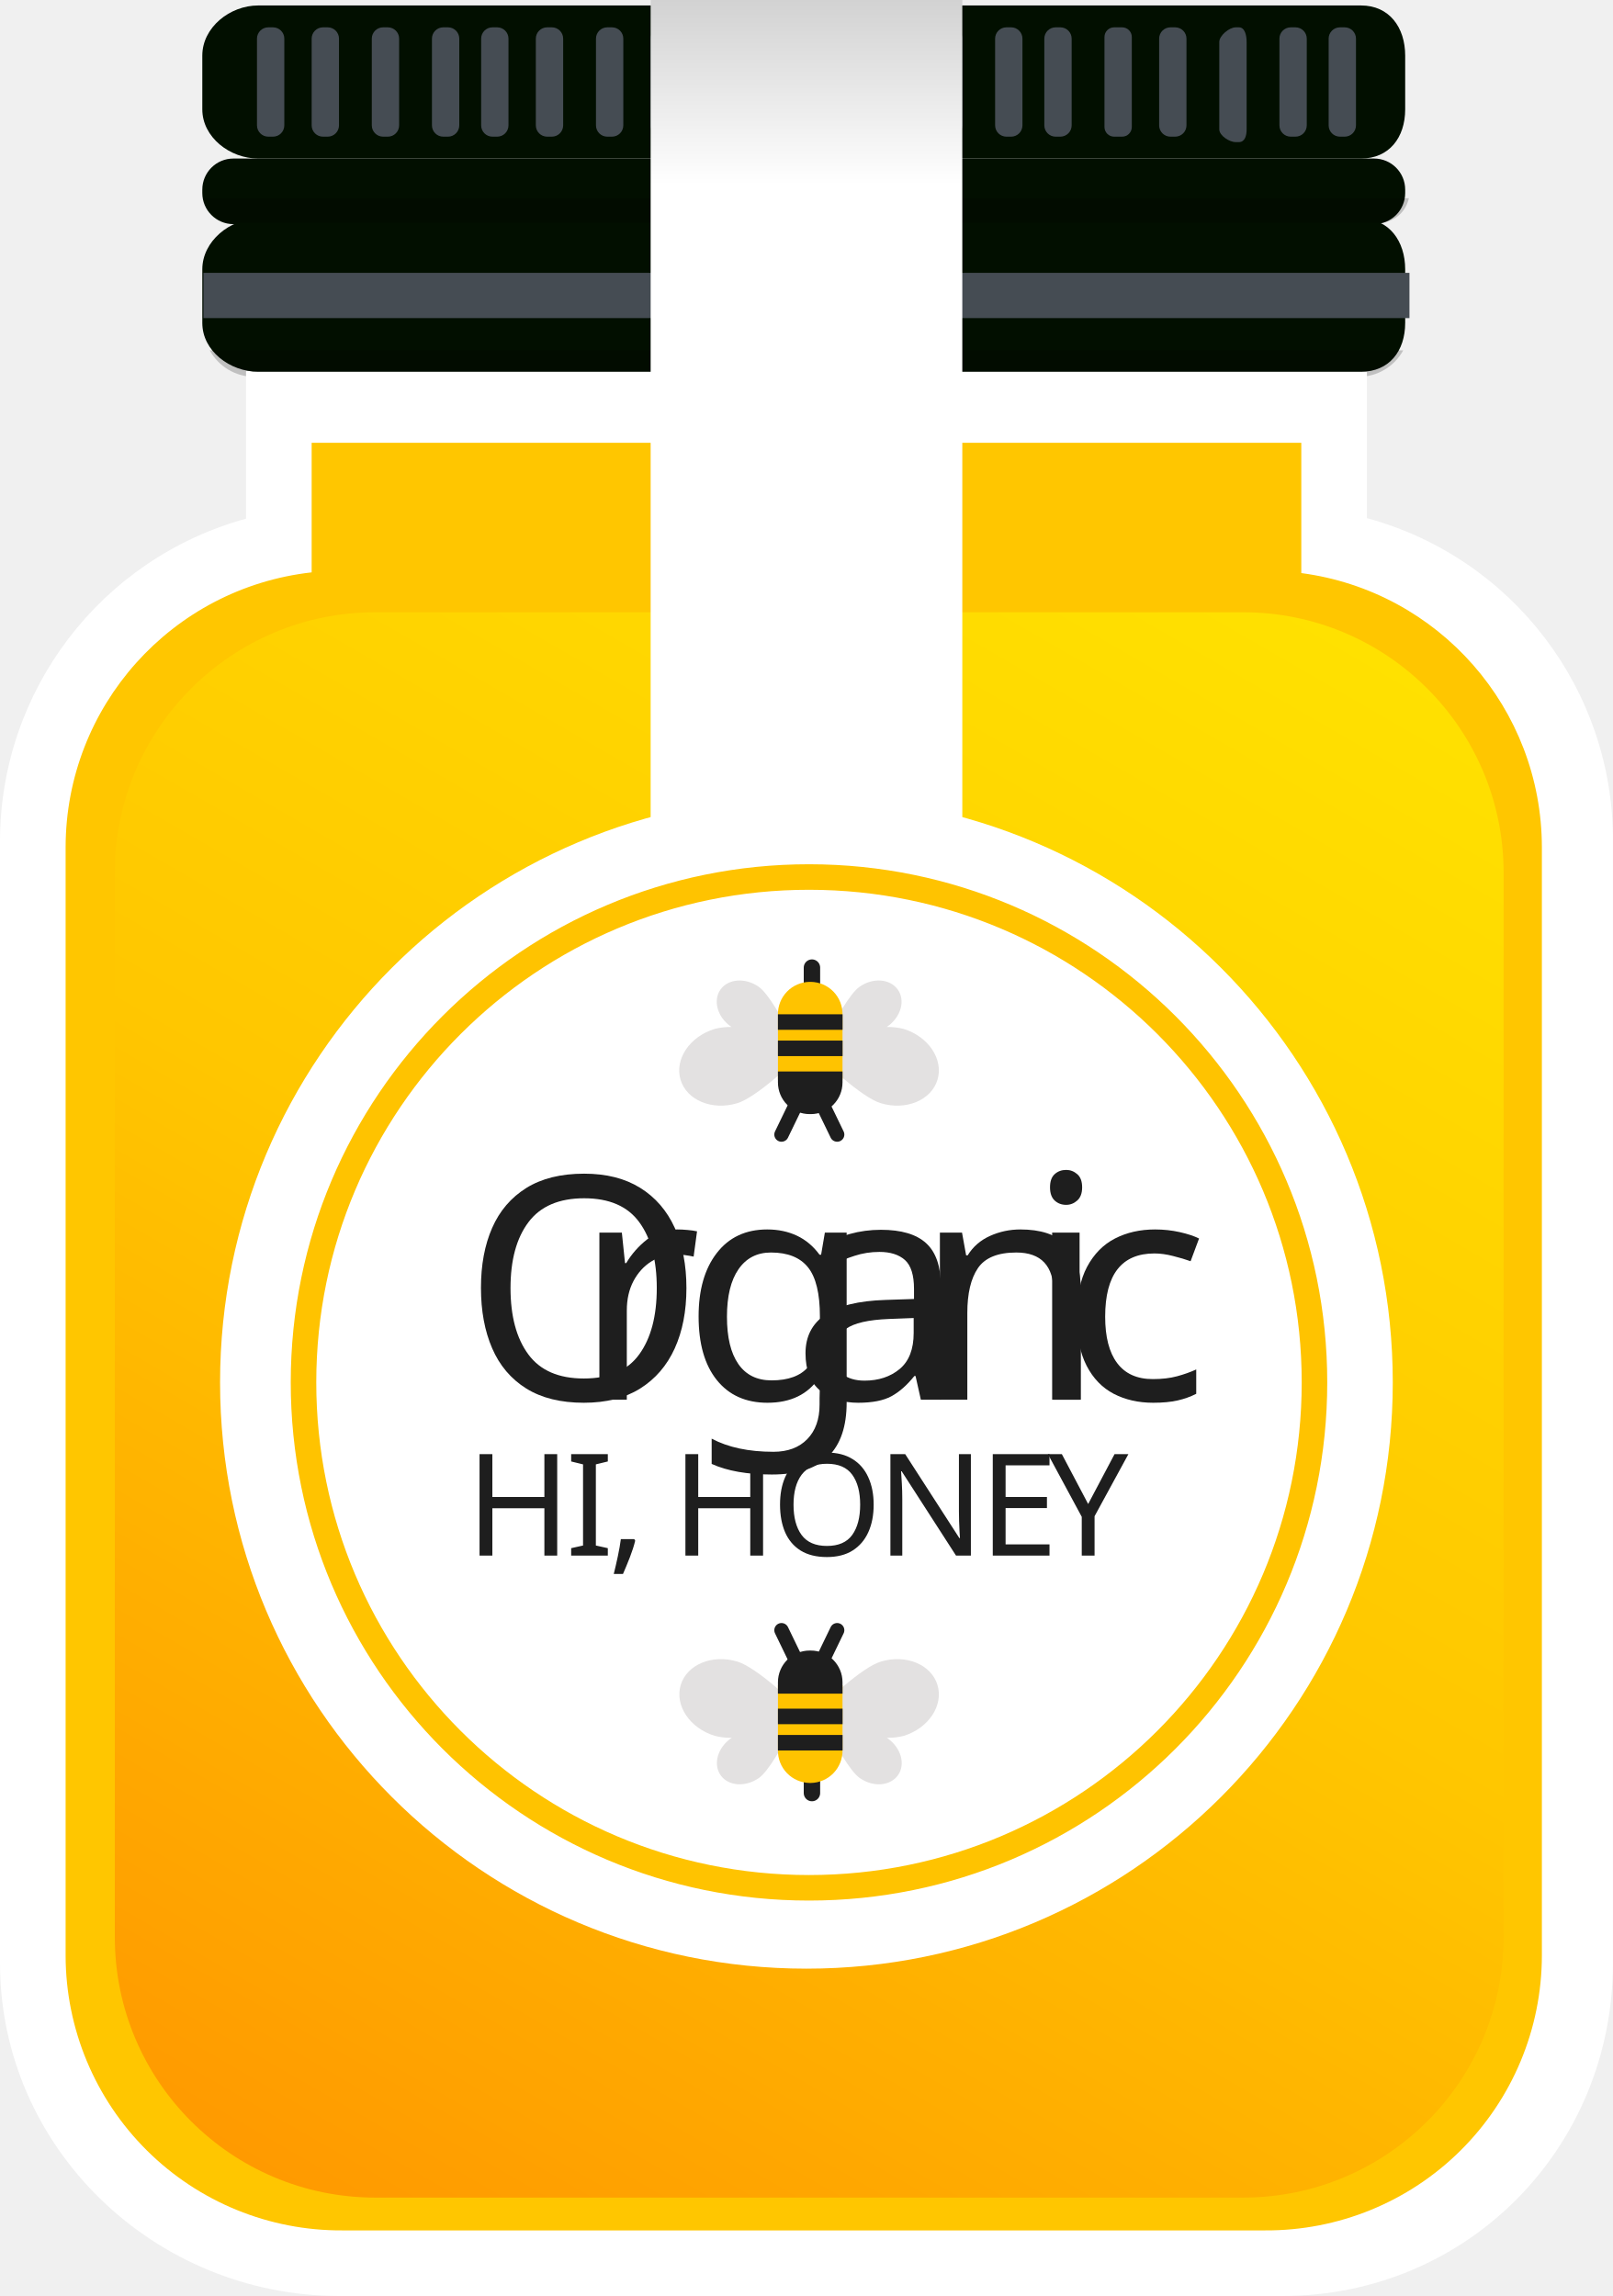
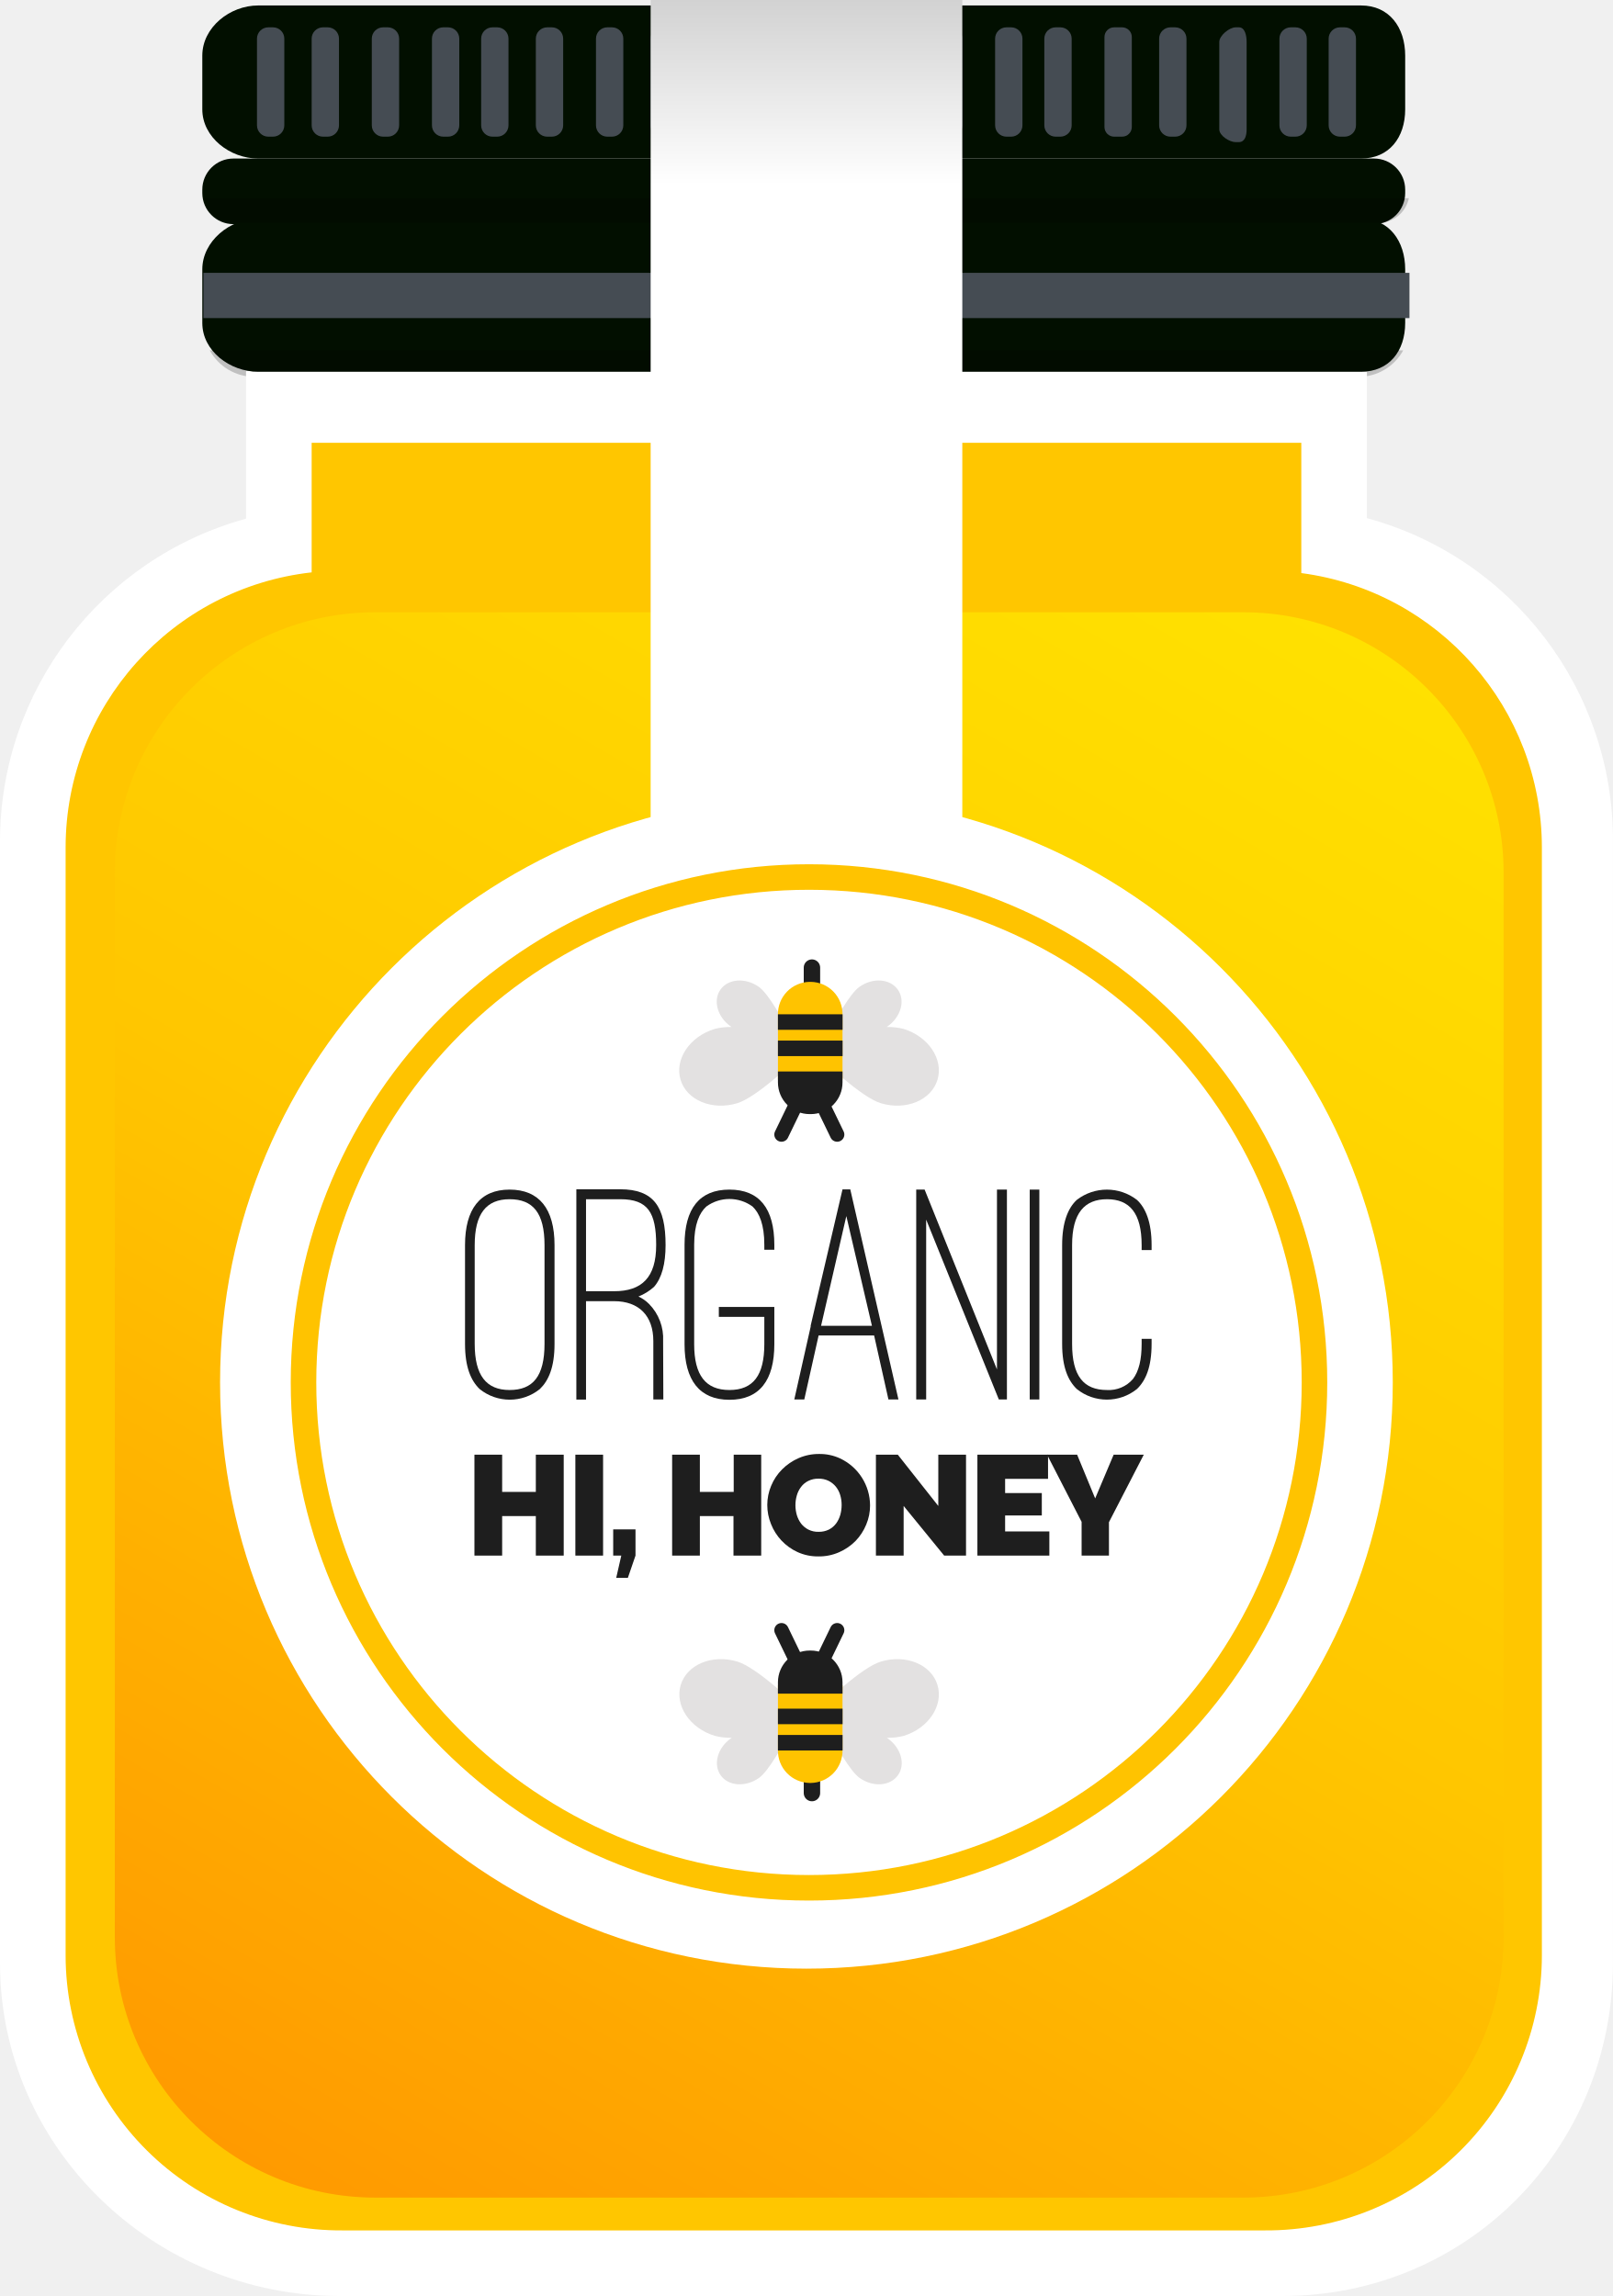
<svg xmlns="http://www.w3.org/2000/svg" viewBox="0 0 295 420">
  <defs>
-     <style>.cls-1{isolation:isolate;}.cls-2{fill:#fff;}.cls-3{fill:#eeeded;}.cls-4{fill:#020f00;}.cls-5{opacity:0.2;mix-blend-mode:overlay;}.cls-6{fill:#454c53;}.cls-7{fill:#ffc600;}.cls-8{mix-blend-mode:soft-light;fill:url(#linear-gradient);}.cls-20,.cls-23,.cls-9{fill:none;}.cls-9{stroke:#ffc300;stroke-miterlimit:10;stroke-width:4.67px;}.cls-10{fill:url(#linear-gradient-2);}.cls-11{font-size:26px;font-family:Raleway-Black, Raleway;letter-spacing:-0.04em;}.cls-11,.cls-13,.cls-24{fill:#1e1e1e;}.cls-12{letter-spacing:-0.08em;}.cls-13{font-size:57.03px;font-family:OstrichSans-Medium, Ostrich Sans;}.cls-14{letter-spacing:0.04em;}.cls-15{letter-spacing:0.19em;}.cls-16{letter-spacing:0.23em;}.cls-17{letter-spacing:0.17em;}.cls-18{letter-spacing:-0.27em;}.cls-19{letter-spacing:0.02em;}.cls-20,.cls-23{stroke:#1e1e1e;stroke-linecap:round;stroke-linejoin:round;}.cls-20{stroke-width:3px;}.cls-21{fill:#e3e1e1;}.cls-22{fill:#ffc300;}.cls-23{stroke-width:2.63px;}</style>
+     <style>.cls-1{isolation:isolate;}.cls-2{fill:#fff;}.cls-3{fill:#eeeded;}.cls-4{fill:#020f00;}.cls-5{opacity:0.2;mix-blend-mode:overlay;}.cls-6{fill:#454c53;}.cls-7{fill:#ffc600;}.cls-8{mix-blend-mode:soft-light;fill:url(#linear-gradient);}.cls-12,.cls-15,.cls-9{fill:none;}.cls-9{stroke:#ffc300;stroke-miterlimit:10;stroke-width:4.67px;}.cls-10{fill:url(#linear-gradient-2);}.cls-11{fill:#1e1e1e;}.cls-12,.cls-15{stroke:#1e1e1e;stroke-linecap:round;stroke-linejoin:round;}.cls-12{stroke-width:3px;}.cls-13{fill:#e3e1e1;}.cls-14{fill:#ffc300;}.cls-15{stroke-width:2.63px;}</style>
    <linearGradient id="linear-gradient" x1="233.82" y1="108.36" x2="62.18" y2="405.64" gradientUnits="userSpaceOnUse">
      <stop offset="0" stop-color="#fff" />
      <stop offset="1" />
    </linearGradient>
    <linearGradient id="linear-gradient-2" x1="147.5" y1="154" x2="147.5" gradientUnits="userSpaceOnUse">
      <stop offset="0.78" stop-color="#fff" />
      <stop offset="1" stop-color="#d2d2d2" />
    </linearGradient>
  </defs>
  <g class="cls-1">
    <g id="Layer_2" data-name="Layer 2">
      <g id="OBJECTS">
        <path class="cls-2" d="M250,94.78V59H45V94.88A61.23,61.23,0,0,0,0,154V359.09C0,392.93,28.23,420,62.07,420H234.53c33.84,0,60.47-27.07,60.47-60.91V154A61,61,0,0,0,250,94.78Z" />
        <rect class="cls-3" x="21" y="112" width="254" height="290" rx="47.65" ry="47.65" />
        <path class="cls-4" d="M257,59.07c0,5.14-2.92,8.93-8.07,8.93H47.21C42.06,68,37,64.21,37,59.07v-9.8C37,44.13,42.06,40,47.21,40H248.93c5.15,0,8.07,4.13,8.07,9.27Z" />
        <path class="cls-5" d="M38.36,64.09a9.31,9.31,0,0,0,8.18,4.84H248.46a9.31,9.31,0,0,0,8.18-4.84Z" />
        <rect class="cls-6" x="37.21" y="49.91" width="220.57" height="8.28" />
        <path class="cls-4" d="M257,20c0,5.15-2.92,9-8.07,9H47.21C42.06,29,37,25.12,37,20V10.18C37,5,42.06,1,47.21,1H248.93c5.15,0,8.07,4,8.07,9.18Z" />
        <rect class="cls-4" x="37" y="29" width="220" height="12" rx="5.69" ry="5.69" />
        <path class="cls-5" d="M37.33,36.26a5.7,5.7,0,0,0,5.58,4.53H252.09a5.7,5.7,0,0,0,5.58-4.53Z" />
        <rect class="cls-6" x="47" y="5" width="5" height="20" rx="2.07" ry="2.07" />
        <rect class="cls-6" x="57" y="5" width="5" height="20" rx="2.07" ry="2.07" />
        <rect class="cls-6" x="68" y="5" width="5" height="20" rx="2.07" ry="2.07" />
        <rect class="cls-6" x="79" y="5" width="5" height="20" rx="2.07" ry="2.07" />
        <rect class="cls-6" x="88" y="5" width="5" height="20" rx="2.07" ry="2.07" />
        <rect class="cls-6" x="98" y="5" width="5" height="20" rx="2.07" ry="2.07" />
        <rect class="cls-6" x="109" y="5" width="5" height="20" rx="2.07" ry="2.07" />
        <rect class="cls-6" x="119" y="5" width="5" height="20" rx="2.07" ry="2.07" />
        <rect class="cls-6" x="130" y="5" width="5" height="20" rx="2.07" ry="2.07" />
        <path class="cls-6" d="M145,23.67c0,1.14-.23,2.33-1.37,2.33H143c-1.14,0-3-1.19-3-2.33v-16C140,6.52,141.89,5,143,5h.6C144.77,5,145,6.52,145,7.67Z" />
        <rect class="cls-6" x="150" y="5" width="5" height="20" rx="2.07" ry="2.07" />
        <rect class="cls-6" x="160" y="5" width="5" height="20" rx="2.07" ry="2.07" />
        <rect class="cls-6" x="171" y="5" width="5" height="20" rx="2.07" ry="2.07" />
        <rect class="cls-6" x="182" y="5" width="5" height="20" rx="2.07" ry="2.07" />
        <rect class="cls-6" x="191" y="5" width="5" height="20" rx="2.07" ry="2.07" />
        <rect class="cls-6" x="202" y="5" width="5" height="20" rx="1.77" ry="1.77" />
        <rect class="cls-6" x="212" y="5" width="5" height="20" rx="2.07" ry="2.07" />
        <path class="cls-6" d="M228,23.67c0,1.14-.3,2.33-1.44,2.33H226c-1.14,0-3-1.19-3-2.33v-16C223,6.52,224.82,5,226,5h.6C227.7,5,228,6.52,228,7.67Z" />
        <rect class="cls-6" x="234" y="5" width="5" height="20" rx="2.07" ry="2.07" />
        <rect class="cls-6" x="243" y="5" width="5" height="20" rx="2.07" ry="2.07" />
        <path class="cls-7" d="M238,104.83V81H57v23.7A50.66,50.66,0,0,0,12,155V357.72A50.34,50.34,0,0,0,62.66,408H231.34A50.34,50.34,0,0,0,282,357.72V155A50.65,50.65,0,0,0,238,104.83Z" />
        <rect class="cls-8" x="21" y="112" width="254" height="290" rx="47.65" ry="47.65" />
        <path class="cls-2" d="M147.5,145.64A107.24,107.24,0,1,0,254.73,252.88,107.23,107.23,0,0,0,147.5,145.64Z" />
        <path class="cls-9" d="M240.41,252.88A92.45,92.45,0,1,1,148,160.43,92.45,92.45,0,0,1,240.41,252.88Z" />
        <rect class="cls-10" x="119" width="57" height="154" />
-         <text class="cls-11" transform="translate(85.19 284.56)">HI, HONE<tspan class="cls-12" x="106.47" y="0">Y</tspan>
-         </text>
-         <text class="cls-13" transform="translate(84.48 256.04)">O<tspan class="cls-14" x="20.3" y="0">r</tspan>
-           <tspan class="cls-15" x="40.15" y="0">g</tspan>
-           <tspan class="cls-16" x="60.22" y="0">a</tspan>
-           <tspan class="cls-17" x="82.58" y="0">n</tspan>
-           <tspan class="cls-18" x="103.11" y="0">i</tspan>
-           <tspan class="cls-19" x="109.32" y="0">c</tspan>
-         </text>
-         <line class="cls-20" x1="148.5" y1="323" x2="148.5" y2="328" />
-         <path class="cls-21" d="M171.46,308.23c-1.13-3.75-5.77-5.67-10.36-4.28C157.62,305,151,311.27,148,314.24c-3-3-9.66-9.24-13.14-10.29-4.59-1.39-9.23.53-10.36,4.28s1.67,7.93,6.26,9.31a11.48,11.48,0,0,0,3.09.35l-.18.11c-2.44,1.72-3.28,4.74-1.87,6.74s4.54,2.22,7,.5c1.8-1.27,4.39-6,5.64-8.45,1.42-.25,2.67-.49,3.58-.67.91.18,2.15.42,3.57.67,1.25,2.43,3.84,7.18,5.64,8.45,2.45,1.72,5.57,1.5,7-.5s.57-5-1.87-6.74l-.18-.11a11.61,11.61,0,0,0,3.1-.35C169.79,316.16,172.6,312,171.46,308.23Z" />
-         <path class="cls-22" d="M142.28,308.28v11.87a5.89,5.89,0,0,0,5.8,6h.21a5.89,5.89,0,0,0,5.8-6V308.28Z" />
-         <line class="cls-23" x1="142.93" y1="298.21" x2="146" y2="304.56" />
-         <line class="cls-23" x1="153.11" y1="298.21" x2="150.04" y2="304.56" />
-         <path class="cls-24" d="M154.09,309.81v-2.08a5.8,5.8,0,0,0-5.8-5.8h-.21a5.8,5.8,0,0,0-5.8,5.8v2.08Z" />
-         <rect class="cls-24" x="142.28" y="312.56" width="11.82" height="2.84" />
-         <rect class="cls-24" x="142.28" y="317.37" width="11.82" height="2.84" />
-         <line class="cls-20" x1="148.5" y1="182" x2="148.5" y2="177" />
-         <path class="cls-21" d="M171.46,197.52c-1.13,3.75-5.77,5.67-10.36,4.29-3.48-1.05-10.12-7.32-13.13-10.29-3,3-9.66,9.24-13.14,10.29-4.59,1.38-9.23-.54-10.36-4.29s1.67-7.92,6.26-9.31a11.9,11.9,0,0,1,3.09-.35l-.18-.1c-2.44-1.72-3.28-4.75-1.87-6.74s4.54-2.23,7-.51c1.8,1.27,4.39,6,5.64,8.46,1.42.24,2.67.48,3.58.66.91-.18,2.15-.42,3.57-.66,1.25-2.43,3.84-7.19,5.64-8.46,2.45-1.72,5.57-1.49,7,.51s.57,5-1.87,6.74l-.18.1a12,12,0,0,1,3.1.35C169.79,189.6,172.6,193.77,171.46,197.52Z" />
-         <path class="cls-22" d="M142.28,197.48V185.61a5.88,5.88,0,0,1,5.8-6h.21a5.88,5.88,0,0,1,5.8,6v11.87Z" />
-         <line class="cls-23" x1="142.93" y1="207.54" x2="146" y2="201.2" />
-         <line class="cls-23" x1="153.11" y1="207.54" x2="150.04" y2="201.2" />
-         <path class="cls-24" d="M154.09,196V198a5.79,5.79,0,0,1-5.8,5.8h-.21a5.79,5.79,0,0,1-5.8-5.8V196Z" />
-         <rect class="cls-24" x="142.28" y="190.35" width="11.82" height="2.84" />
-         <rect class="cls-24" x="142.28" y="185.54" width="11.82" height="2.84" />
+         <path class="cls-11" d="M103.1,266.1v18.46H98v-7.23H91.84v7.23H86.77V266.1h5.07v6.81H98V266.1Z" />
+         <path class="cls-11" d="M105.23,284.56V266.1h5.07v18.46Z" />
+         <path class="cls-11" d="M112.7,288.64l.93-4.08h-1.48v-4.79h4.08v4.79l-1.4,4.08Z" />
+         <path class="cls-11" d="M139.22,266.1v18.46h-5.07v-7.23H128v7.23h-5.07V266.1H128v6.81h6.19V266.1Z" />
+         <path class="cls-11" d="M149.67,284.71a8.94,8.94,0,0,1-3.82-.8,9.44,9.44,0,0,1-4.84-5.13,9.26,9.26,0,0,1-.68-3.48,9.06,9.06,0,0,1,.71-3.51,9.19,9.19,0,0,1,2-3,9.7,9.7,0,0,1,3-2.05,9.22,9.22,0,0,1,3.78-.77,8.8,8.8,0,0,1,3.82.81,9.54,9.54,0,0,1,5.49,8.6,8.93,8.93,0,0,1-.7,3.5,9.57,9.57,0,0,1-1.95,3,9.73,9.73,0,0,1-3,2.06A9.07,9.07,0,0,1,149.67,284.71Zm-4.19-9.36a6.39,6.39,0,0,0,.26,1.81,5,5,0,0,0,.78,1.55,4,4,0,0,0,1.32,1.09,3.92,3.92,0,0,0,1.88.41,4.06,4.06,0,0,0,1.9-.42,3.87,3.87,0,0,0,1.31-1.12,4.93,4.93,0,0,0,.76-1.58,6.72,6.72,0,0,0,.24-1.79,6.1,6.1,0,0,0-.26-1.81,4.45,4.45,0,0,0-.79-1.53,4.11,4.11,0,0,0-1.33-1.07,4,4,0,0,0-1.86-.4,4,4,0,0,0-1.88.42,3.69,3.69,0,0,0-1.31,1.1,4.56,4.56,0,0,0-.77,1.56A6.33,6.33,0,0,0,145.48,275.35Z" />
+         <path class="cls-11" d="M165.27,275.48v9.08H160.2V266.1h4l7.41,9.38V266.1h5.07v18.46h-4Z" />
+         <path class="cls-11" d="M191.92,280.14v4.42H178.76V266.1h12.92v4.42h-7.85v2.6h6.71v4.1h-6.71v2.92Z" />
+         <path class="cls-11" d="M197,266.1l3.3,8,3.38-8h5.51l-6.37,12.35v6.11h-5v-6.17L191.5,266.1Z" />
+         <path class="cls-11" d="M85.05,227.76c0-6.56,2.74-10.15,8.15-10.15s8.22,3.53,8.22,10.15v18.07c0,4.28-1.09,6.73-2.69,8.27a8.77,8.77,0,0,1-11,0c-1.6-1.54-2.68-4-2.68-8.27Zm1.77,18.07c0,5.76,2.11,8.44,6.38,8.44s6.39-2.51,6.39-8.44V227.76c0-5.88-2.11-8.39-6.39-8.39s-6.38,2.68-6.38,8.39Z" />
+         <path class="cls-11" d="M121.32,256h-1.83V245.32c0-4.62-2.62-7.3-7.18-7.3h-5.13v18h-1.77V217.55h8c6.16,0,8.32,3.19,8.32,10.21,0,3.42-.68,6-2.11,7.64a9.54,9.54,0,0,1-2.85,1.77,6.6,6.6,0,0,1,1.94,1.36,9,9,0,0,1,2.57,6.79ZM107.18,236.2h5.13c5.07,0,7.7-2.51,7.7-8.44s-1.49-8.39-6.56-8.39h-6.27Z" />
+         <path class="cls-11" d="M125.2,227.7c0-6.62,2.73-10.09,8.21-10.09s8.21,3.47,8.21,10.09v.91h-1.83v-.91c0-3.71-.91-5.82-2.16-7a7.18,7.18,0,0,0-8.44,0c-1.26,1.14-2.23,3.25-2.23,7v18.19c0,5.7,2.11,8.38,6.45,8.38s6.38-2.68,6.38-8.38v-5h-8.32v-1.82h10.15v6.84c0,6.61-2.74,10.15-8.21,10.15s-8.21-3.59-8.21-10.15Z" />
+         <path class="cls-11" d="M159.87,244.29H149.72L147.1,256h-1.83l3-13.34v-.18l5.82-24.91h1.42L164.32,256h-1.83Zm-9.7-1.77h9.3l-4.68-20.07Z" />
+         <path class="cls-11" d="M182.68,256l-13.29-32.9V256h-1.82V217.61h1.54l13.23,32.9v-32.9h1.82V256Z" />
+         <path class="cls-11" d="M190.09,256h-1.76V217.61h1.76Z" />
+         <path class="cls-11" d="M194.26,227.76c0-4.17,1.08-6.79,2.68-8.27a9,9,0,0,1,11,0c1.6,1.48,2.68,4.1,2.68,8.27v.91H208.8v-.91c0-5.88-2.23-8.39-6.33-8.39s-6.39,2.51-6.39,8.39v18.07c0,5.88,2.11,8.44,6.39,8.44a5.82,5.82,0,0,0,4.73-2c1.09-1.43,1.6-3.54,1.6-6.45v-.91h1.82v.91c0,4.28-1.08,6.73-2.68,8.27a8.77,8.77,0,0,1-11,0c-1.6-1.54-2.68-4-2.68-8.27Z" />
+         <line class="cls-12" x1="148.5" y1="323" x2="148.5" y2="328" />
+         <path class="cls-13" d="M171.46,308.23c-1.13-3.75-5.77-5.67-10.36-4.28C157.62,305,151,311.27,148,314.24c-3-3-9.66-9.24-13.14-10.29-4.59-1.39-9.23.53-10.36,4.28s1.67,7.93,6.26,9.31a11.48,11.48,0,0,0,3.09.35l-.18.11c-2.44,1.72-3.28,4.74-1.87,6.74s4.54,2.22,7,.5c1.8-1.27,4.39-6,5.64-8.45,1.42-.25,2.67-.49,3.58-.67.91.18,2.15.42,3.57.67,1.25,2.43,3.84,7.18,5.64,8.45,2.45,1.72,5.57,1.5,7-.5s.57-5-1.87-6.74l-.18-.11a11.61,11.61,0,0,0,3.1-.35C169.79,316.16,172.6,312,171.46,308.23Z" />
+         <path class="cls-14" d="M142.28,308.28v11.87a5.89,5.89,0,0,0,5.8,6h.21a5.89,5.89,0,0,0,5.8-6V308.28Z" />
+         <line class="cls-15" x1="142.93" y1="298.21" x2="146" y2="304.56" />
+         <line class="cls-15" x1="153.11" y1="298.21" x2="150.04" y2="304.56" />
+         <path class="cls-11" d="M154.09,309.81v-2.08a5.8,5.8,0,0,0-5.8-5.8h-.21a5.8,5.8,0,0,0-5.8,5.8v2.08Z" />
+         <rect class="cls-11" x="142.28" y="312.56" width="11.82" height="2.84" />
+         <rect class="cls-11" x="142.28" y="317.37" width="11.82" height="2.84" />
+         <line class="cls-12" x1="148.5" y1="182" x2="148.5" y2="177" />
+         <path class="cls-13" d="M171.46,197.52c-1.13,3.75-5.77,5.67-10.36,4.29-3.48-1.05-10.12-7.32-13.13-10.29-3,3-9.66,9.24-13.14,10.29-4.59,1.38-9.23-.54-10.36-4.29s1.67-7.92,6.26-9.31a11.9,11.9,0,0,1,3.09-.35l-.18-.1c-2.44-1.72-3.28-4.75-1.87-6.74s4.54-2.23,7-.51c1.8,1.27,4.39,6,5.64,8.46,1.42.24,2.67.48,3.58.66.91-.18,2.15-.42,3.57-.66,1.25-2.43,3.84-7.19,5.64-8.46,2.45-1.72,5.57-1.49,7,.51s.57,5-1.87,6.74l-.18.1a12,12,0,0,1,3.1.35C169.79,189.6,172.6,193.77,171.46,197.52Z" />
+         <path class="cls-14" d="M142.28,197.48V185.61a5.88,5.88,0,0,1,5.8-6h.21a5.88,5.88,0,0,1,5.8,6v11.87Z" />
+         <line class="cls-15" x1="142.93" y1="207.54" x2="146" y2="201.2" />
+         <line class="cls-15" x1="153.11" y1="207.54" x2="150.04" y2="201.2" />
+         <path class="cls-11" d="M154.09,196V198a5.79,5.79,0,0,1-5.8,5.8h-.21a5.79,5.79,0,0,1-5.8-5.8V196Z" />
+         <rect class="cls-11" x="142.28" y="190.35" width="11.82" height="2.84" />
+         <rect class="cls-11" x="142.28" y="185.54" width="11.82" height="2.84" />
      </g>
    </g>
  </g>
</svg>
